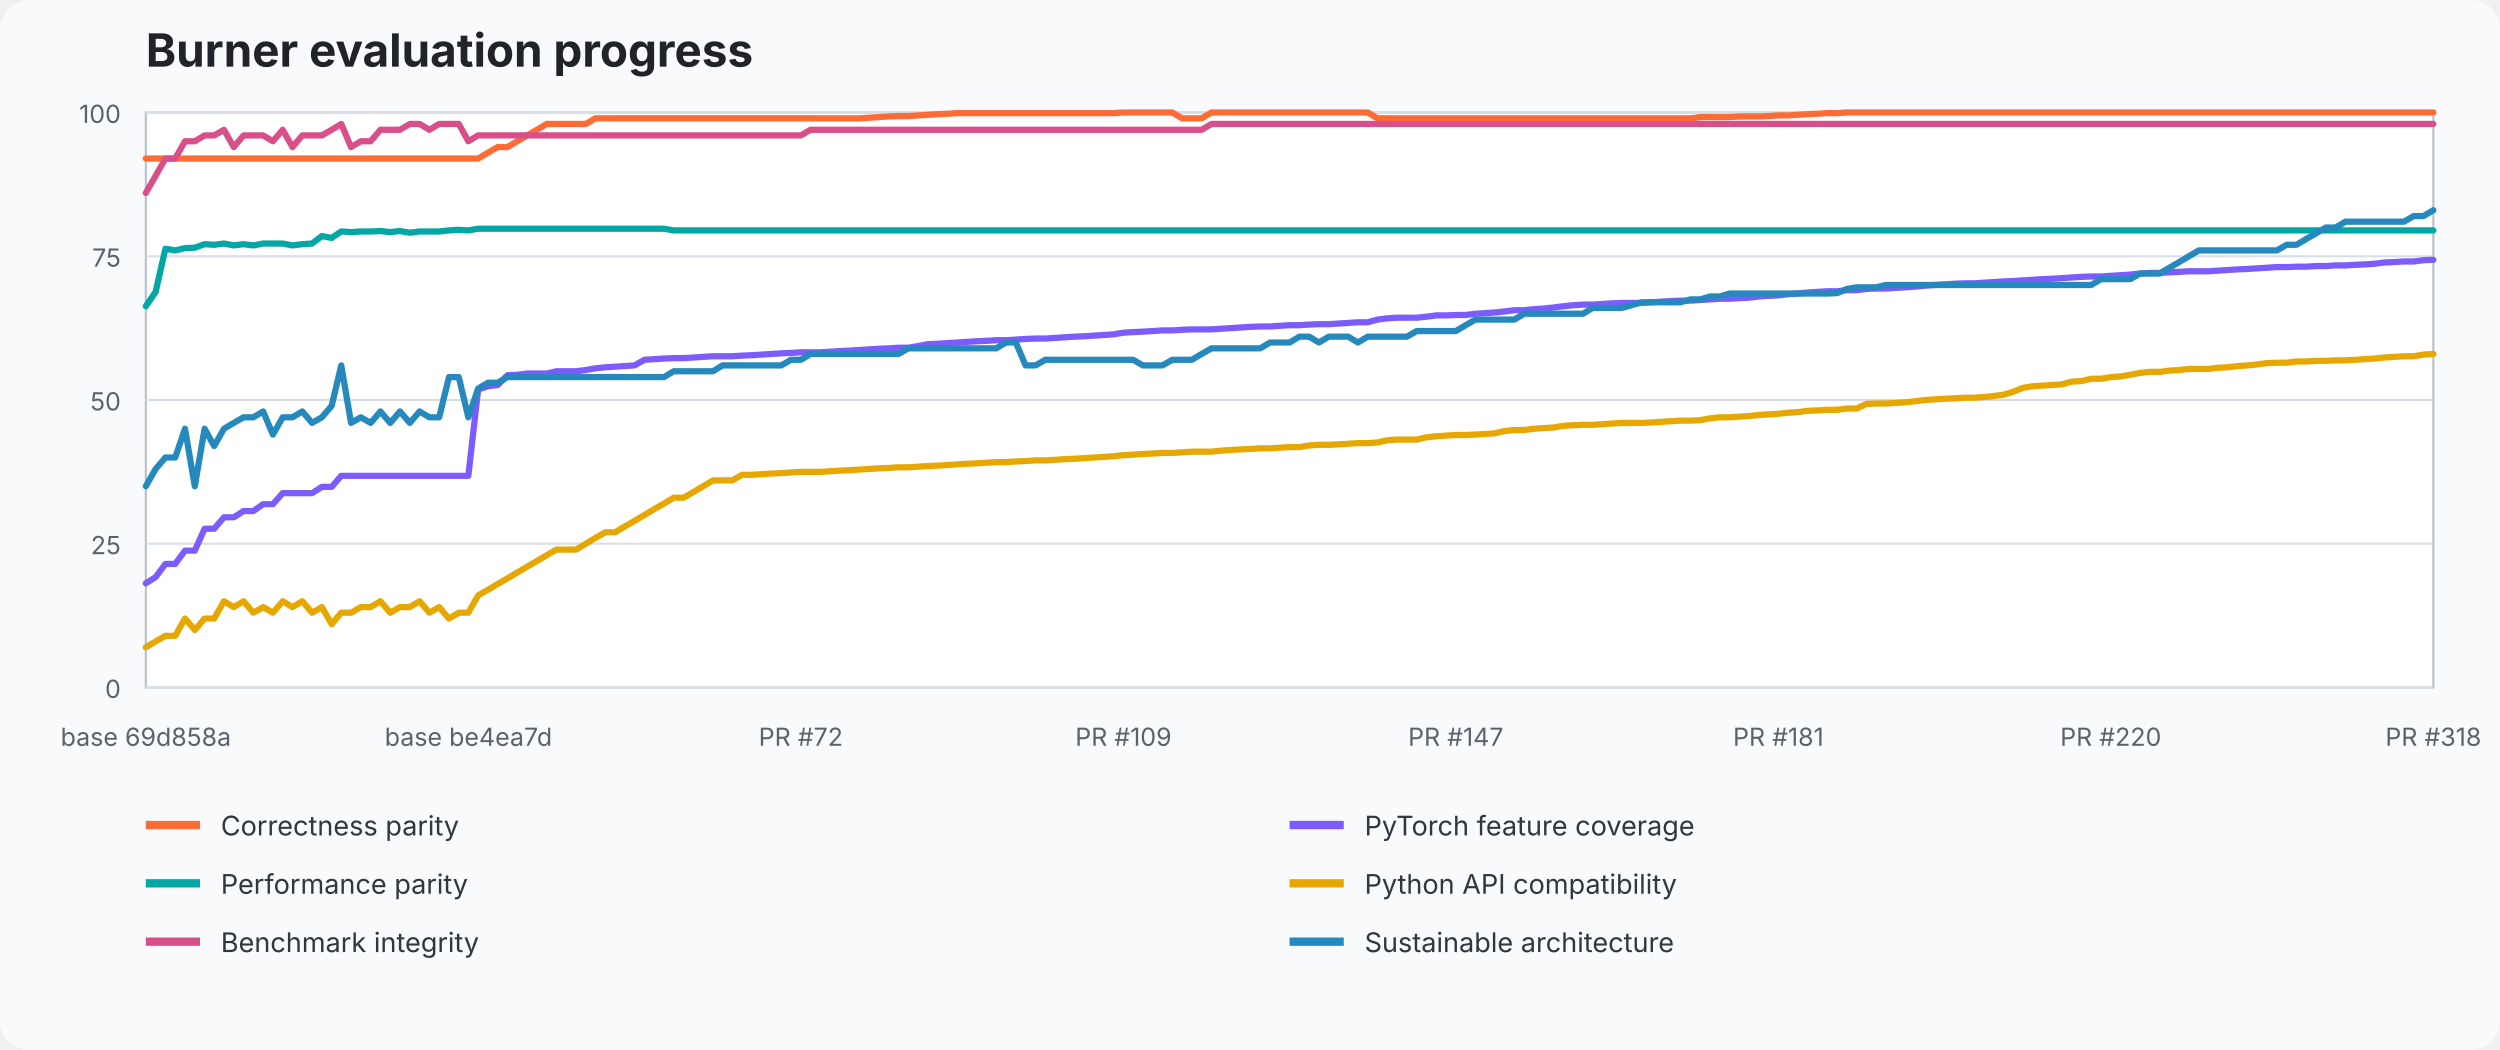
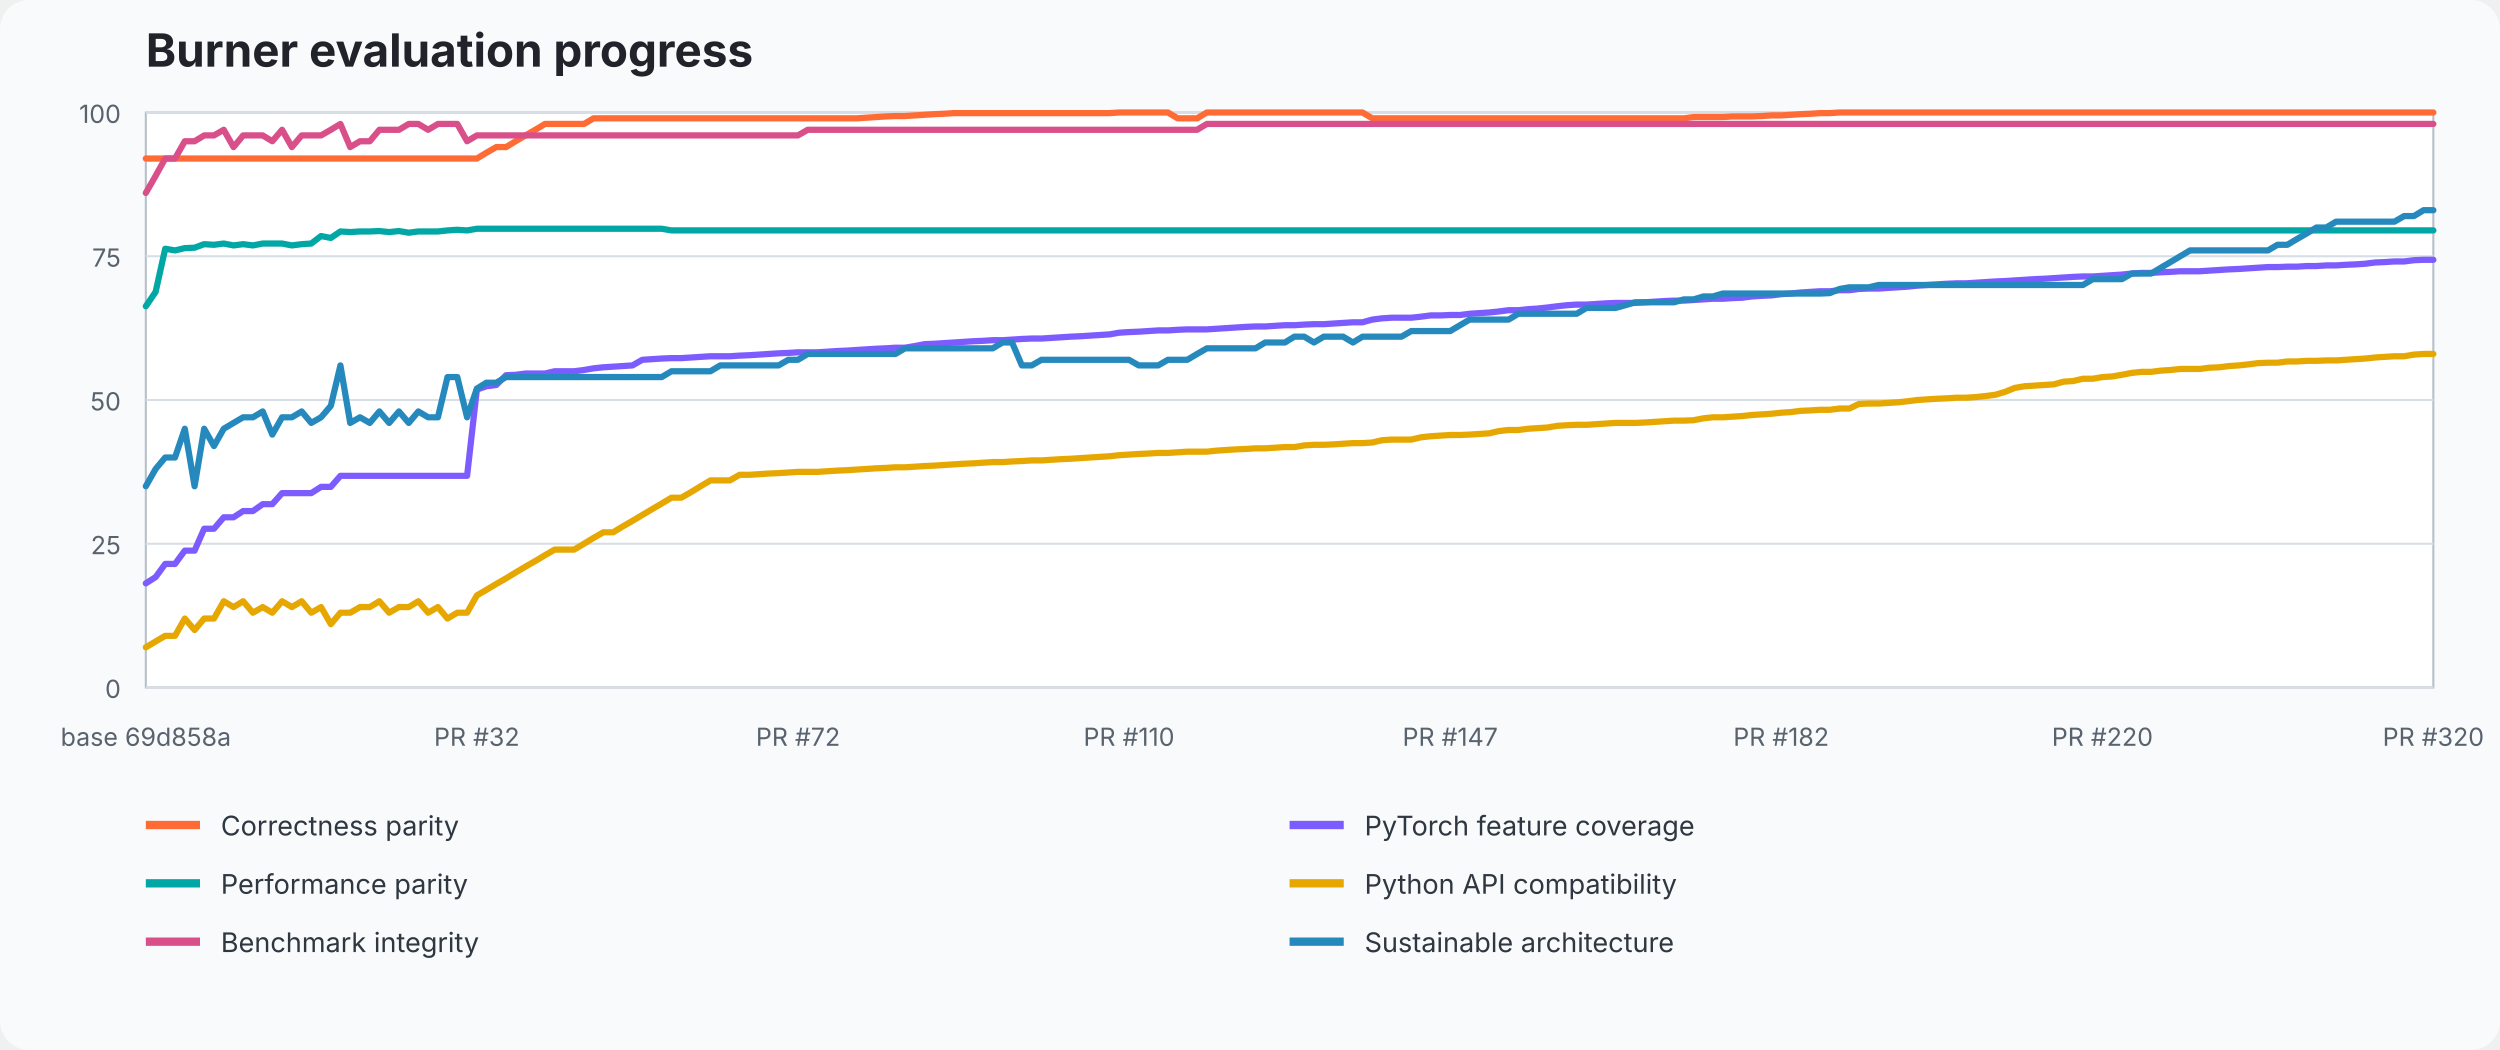
<svg xmlns="http://www.w3.org/2000/svg" width="1200" height="504" viewBox="0 0 1200 504" role="img" aria-labelledby="title desc">
  <style>text{font-family:ui-sans-serif,system-ui,-apple-system,BlinkMacSystemFont,"Segoe UI",sans-serif}.title{font-size:22px;font-weight:700;fill:#20242a}.axis{font-size:12px;fill:#59636e}.legend{font-size:13px;fill:#2f3740}.grid{stroke:#d8dee5;stroke-width:1}.plot{fill:#fff;stroke:#b7c0ca}</style>
  <rect width="100%" height="100%" fill="#f8fafc" rx="14" />
  <text x="70" y="32" class="title">Burner evaluation progress</text>
  <rect x="70" y="54" width="1098" height="276" class="plot" />
  <line x1="70" y1="330" x2="1168" y2="330" class="grid" />
  <text x="58" y="335" text-anchor="end" class="axis">0</text>
  <line x1="70" y1="261" x2="1168" y2="261" class="grid" />
  <text x="58" y="266" text-anchor="end" class="axis">25</text>
  <line x1="70" y1="192" x2="1168" y2="192" class="grid" />
  <text x="58" y="197" text-anchor="end" class="axis">50</text>
  <line x1="70" y1="123" x2="1168" y2="123" class="grid" />
  <text x="58" y="128" text-anchor="end" class="axis">75</text>
  <line x1="70" y1="54" x2="1168" y2="54" class="grid" />
  <text x="58" y="59" text-anchor="end" class="axis">100</text>
-   <polyline points="70.0,76.1 74.7,76.1 79.4,76.1 84.1,76.1 88.8,76.1 93.5,76.1 98.2,76.1 102.8,76.1 107.5,76.1 112.2,76.1 116.9,76.1 121.6,76.1 126.3,76.1 131.0,76.1 135.7,76.1 140.4,76.1 145.1,76.1 149.8,76.1 154.5,76.1 159.2,76.1 163.8,76.1 168.5,76.1 173.2,76.1 177.9,76.1 182.6,76.1 187.3,76.1 192.0,76.1 196.7,76.1 201.4,76.1 206.1,76.1 210.8,76.1 215.5,76.1 220.2,76.1 224.8,76.1 229.5,76.1 234.2,73.3 238.9,70.6 243.6,70.6 248.3,67.8 253.0,65.0 257.7,62.3 262.4,59.5 267.1,59.5 271.8,59.5 276.5,59.5 281.2,59.5 285.8,56.8 290.5,56.8 295.2,56.8 299.9,56.8 304.6,56.8 309.3,56.8 314.0,56.8 318.7,56.8 323.4,56.8 328.1,56.8 332.8,56.8 337.5,56.8 342.2,56.8 346.8,56.8 351.5,56.8 356.2,56.8 360.9,56.8 365.6,56.8 370.3,56.8 375.0,56.8 379.7,56.8 384.4,56.8 389.1,56.8 393.8,56.8 398.5,56.8 403.2,56.8 407.8,56.8 412.5,56.8 417.2,56.5 421.9,56.2 426.6,55.9 431.3,55.7 436.0,55.7 440.7,55.4 445.4,55.1 450.1,54.8 454.8,54.6 459.5,54.3 464.2,54.3 468.8,54.3 473.5,54.3 478.2,54.3 482.9,54.3 487.6,54.3 492.3,54.3 497.0,54.3 501.7,54.3 506.4,54.3 511.1,54.3 515.8,54.3 520.5,54.3 525.2,54.3 529.8,54.3 534.5,54.3 539.2,54.0 543.9,54.0 548.6,54.0 553.3,54.0 558.0,54.0 562.7,54.0 567.4,56.8 572.1,56.8 576.8,56.8 581.5,54.0 586.2,54.0 590.8,54.0 595.5,54.0 600.2,54.0 604.9,54.0 609.6,54.0 614.3,54.0 619.0,54.0 623.7,54.0 628.4,54.0 633.1,54.0 637.8,54.0 642.5,54.0 647.2,54.0 651.8,54.0 656.5,54.0 661.2,56.8 665.9,56.8 670.6,56.8 675.3,56.8 680.0,56.8 684.7,56.8 689.4,56.8 694.1,56.8 698.8,56.8 703.5,56.8 708.2,56.8 712.8,56.8 717.5,56.8 722.2,56.8 726.9,56.8 731.6,56.8 736.3,56.8 741.0,56.8 745.7,56.8 750.4,56.8 755.1,56.8 759.8,56.8 764.5,56.8 769.2,56.8 773.8,56.8 778.5,56.8 783.2,56.8 787.9,56.8 792.6,56.8 797.3,56.8 802.0,56.8 806.7,56.8 811.4,56.8 816.1,56.2 820.8,56.2 825.5,56.2 830.2,56.2 834.8,55.9 839.5,55.9 844.2,55.9 848.9,55.7 853.6,55.4 858.3,55.4 863.0,55.1 867.7,54.8 872.4,54.6 877.1,54.3 881.8,54.3 886.5,54.0 891.2,54.0 895.8,54.0 900.5,54.0 905.2,54.0 909.9,54.0 914.6,54.0 919.3,54.0 924.0,54.0 928.7,54.0 933.4,54.0 938.1,54.0 942.8,54.0 947.5,54.0 952.2,54.0 956.8,54.0 961.5,54.0 966.2,54.0 970.9,54.0 975.6,54.0 980.3,54.0 985.0,54.0 989.7,54.0 994.4,54.0 999.1,54.0 1003.8,54.0 1008.5,54.0 1013.2,54.0 1017.8,54.0 1022.5,54.0 1027.2,54.0 1031.9,54.0 1036.6,54.0 1041.3,54.0 1046.0,54.0 1050.7,54.0 1055.4,54.0 1060.1,54.0 1064.8,54.0 1069.5,54.0 1074.2,54.0 1078.8,54.0 1083.5,54.0 1088.2,54.0 1092.9,54.0 1097.6,54.0 1102.3,54.0 1107.0,54.0 1111.7,54.0 1116.4,54.0 1121.1,54.0 1125.8,54.0 1130.5,54.0 1135.2,54.0 1139.8,54.0 1144.5,54.0 1149.2,54.0 1153.9,54.0 1158.6,54.0 1163.3,54.0 1168.0,54.0" fill="none" stroke="#ff6b35" stroke-width="3" stroke-linejoin="round" stroke-linecap="round" />
-   <polyline points="70.0,280.0 74.7,277.0 79.4,270.7 84.1,270.7 88.8,264.3 93.5,264.3 98.2,253.8 102.8,253.8 107.5,248.3 112.2,248.3 116.9,245.3 121.6,245.3 126.3,242.0 131.0,242.0 135.7,236.7 140.4,236.7 145.1,236.7 149.8,236.7 154.5,233.7 159.2,233.7 163.8,228.4 168.5,228.4 173.2,228.4 177.9,228.4 182.6,228.4 187.3,228.4 192.0,228.4 196.7,228.4 201.4,228.4 206.1,228.4 210.8,228.4 215.5,228.4 220.2,228.4 224.8,228.4 229.5,187.0 234.2,185.4 238.9,184.8 243.6,180.1 248.3,179.9 253.0,179.3 257.7,179.3 262.4,179.3 267.1,178.2 271.8,178.2 276.5,178.2 281.2,177.6 285.8,176.8 290.5,176.3 295.2,176.0 299.9,175.7 304.6,175.4 309.3,172.7 314.0,172.4 318.7,172.1 323.4,171.9 328.1,171.9 332.8,171.6 337.5,171.3 342.2,171.0 346.8,171.0 351.5,171.0 356.2,170.7 360.9,170.5 365.6,170.2 370.3,169.9 375.0,169.6 379.7,169.4 384.4,169.1 389.1,169.1 393.8,169.1 398.5,168.8 403.2,168.5 407.8,168.3 412.5,168.0 417.2,167.7 421.9,167.4 426.6,167.2 431.3,166.9 436.0,166.9 440.7,166.1 445.4,165.2 450.1,165.0 454.8,164.7 459.5,164.4 464.2,164.1 468.8,163.8 473.5,163.6 478.2,163.3 482.9,163.3 487.6,163.0 492.3,162.7 497.0,162.5 501.7,162.5 506.4,162.2 511.1,161.9 515.8,161.6 520.5,161.4 525.2,161.1 529.8,160.8 534.5,160.5 539.2,159.7 543.9,159.4 548.6,159.2 553.3,158.9 558.0,158.6 562.7,158.6 567.4,158.3 572.1,158.1 576.8,158.1 581.5,158.1 586.2,157.8 590.8,157.5 595.5,157.2 600.2,156.9 604.9,156.7 609.6,156.7 614.3,156.4 619.0,156.1 623.7,156.1 628.4,155.8 633.1,155.6 637.8,155.6 642.5,155.3 647.2,155.0 651.8,154.7 656.5,154.7 661.2,153.4 665.9,152.8 670.6,152.5 675.3,152.5 680.0,152.5 684.7,152.0 689.4,151.4 694.1,151.4 698.8,151.2 703.5,151.2 708.2,150.6 712.8,150.3 717.5,150.0 722.2,149.5 726.9,148.9 731.6,148.9 736.3,148.4 741.0,148.1 745.7,147.6 750.4,147.0 755.1,146.5 759.8,146.2 764.5,146.2 769.2,145.9 773.8,145.6 778.5,145.4 783.2,145.4 787.9,145.4 792.6,145.1 797.3,144.8 802.0,144.5 806.7,144.3 811.4,144.3 816.1,144.0 820.8,143.7 825.5,143.4 830.2,143.4 834.8,143.1 839.5,142.9 844.2,142.3 848.9,142.0 853.6,141.8 858.3,141.2 863.0,140.9 867.7,140.4 872.4,140.1 877.1,139.8 881.8,139.8 886.5,139.3 891.2,139.3 895.8,138.7 900.5,138.5 905.2,138.5 909.9,138.2 914.6,137.9 919.3,137.6 924.0,137.1 928.7,136.8 933.4,136.5 938.1,136.2 942.8,136.0 947.5,136.0 952.2,135.7 956.8,135.4 961.5,135.1 966.2,134.9 970.9,134.6 975.6,134.3 980.3,134.0 985.0,133.8 989.7,133.5 994.4,133.2 999.1,132.9 1003.8,132.7 1008.5,132.7 1013.2,132.4 1017.8,132.1 1022.5,131.8 1027.2,131.3 1031.9,131.0 1036.6,131.0 1041.3,130.7 1046.0,130.5 1050.7,130.2 1055.4,130.2 1060.1,130.2 1064.8,129.9 1069.5,129.6 1074.2,129.3 1078.8,129.1 1083.5,128.8 1088.2,128.5 1092.9,128.2 1097.6,128.2 1102.3,128.0 1107.0,128.0 1111.7,127.7 1116.4,127.7 1121.1,127.4 1125.8,127.4 1130.5,127.1 1135.2,126.9 1139.8,126.6 1144.5,126.0 1149.2,125.8 1153.9,125.5 1158.6,125.5 1163.3,124.9 1168.0,124.7" fill="none" stroke="#7c5cff" stroke-width="3" stroke-linejoin="round" stroke-linecap="round" />
-   <polyline points="70.0,147.0 74.7,140.1 79.4,119.4 84.1,120.2 88.8,119.1 93.5,118.9 98.2,117.2 102.8,117.5 107.5,116.9 112.2,117.8 116.9,117.2 121.6,117.8 126.3,116.9 131.0,116.9 135.7,116.9 140.4,117.8 145.1,117.2 149.8,116.9 154.5,113.3 159.2,114.2 163.8,111.1 168.5,111.4 173.2,111.1 177.9,111.1 182.6,110.9 187.3,111.4 192.0,110.9 196.7,111.7 201.4,111.1 206.1,111.1 210.8,111.1 215.5,110.6 220.2,110.3 224.8,110.6 229.5,109.8 234.2,109.8 238.9,109.8 243.6,109.8 248.3,109.8 253.0,109.8 257.7,109.8 262.4,109.8 267.1,109.8 271.8,109.8 276.5,109.8 281.2,109.8 285.8,109.8 290.5,109.8 295.2,109.8 299.9,109.8 304.6,109.8 309.3,109.8 314.0,109.8 318.7,109.8 323.4,110.6 328.1,110.6 332.8,110.6 337.5,110.6 342.2,110.6 346.8,110.6 351.5,110.6 356.2,110.6 360.9,110.6 365.6,110.6 370.3,110.6 375.0,110.6 379.7,110.6 384.4,110.6 389.1,110.6 393.8,110.6 398.5,110.6 403.2,110.6 407.8,110.6 412.5,110.6 417.2,110.6 421.9,110.6 426.6,110.6 431.3,110.6 436.0,110.6 440.7,110.6 445.4,110.6 450.1,110.6 454.8,110.6 459.5,110.6 464.2,110.6 468.8,110.6 473.5,110.6 478.2,110.6 482.9,110.6 487.6,110.6 492.3,110.6 497.0,110.6 501.7,110.6 506.4,110.6 511.1,110.6 515.8,110.6 520.5,110.6 525.2,110.6 529.8,110.6 534.5,110.6 539.2,110.6 543.9,110.6 548.6,110.6 553.3,110.6 558.0,110.6 562.7,110.6 567.4,110.6 572.1,110.6 576.8,110.6 581.5,110.6 586.2,110.6 590.8,110.6 595.5,110.6 600.2,110.6 604.9,110.6 609.6,110.6 614.3,110.6 619.0,110.6 623.7,110.6 628.4,110.6 633.1,110.6 637.8,110.6 642.5,110.6 647.2,110.6 651.8,110.6 656.5,110.6 661.2,110.6 665.9,110.6 670.6,110.6 675.3,110.6 680.0,110.6 684.7,110.6 689.4,110.6 694.1,110.6 698.8,110.6 703.5,110.6 708.2,110.6 712.8,110.6 717.5,110.6 722.2,110.6 726.9,110.6 731.6,110.6 736.3,110.6 741.0,110.6 745.7,110.6 750.4,110.6 755.1,110.6 759.8,110.6 764.5,110.6 769.2,110.6 773.8,110.6 778.5,110.6 783.2,110.6 787.9,110.6 792.6,110.6 797.3,110.6 802.0,110.6 806.7,110.6 811.4,110.6 816.1,110.6 820.8,110.6 825.5,110.6 830.2,110.6 834.8,110.6 839.5,110.6 844.2,110.6 848.9,110.6 853.6,110.6 858.3,110.6 863.0,110.6 867.7,110.6 872.4,110.6 877.1,110.6 881.8,110.6 886.5,110.6 891.2,110.6 895.8,110.6 900.5,110.6 905.2,110.6 909.9,110.6 914.6,110.6 919.3,110.6 924.0,110.6 928.7,110.6 933.4,110.6 938.1,110.6 942.8,110.6 947.5,110.6 952.2,110.6 956.8,110.6 961.5,110.6 966.2,110.6 970.9,110.6 975.6,110.6 980.3,110.6 985.0,110.6 989.7,110.6 994.4,110.6 999.1,110.6 1003.8,110.6 1008.5,110.6 1013.2,110.6 1017.8,110.6 1022.5,110.6 1027.2,110.6 1031.9,110.6 1036.6,110.6 1041.3,110.6 1046.0,110.6 1050.7,110.6 1055.4,110.6 1060.1,110.6 1064.8,110.6 1069.5,110.6 1074.2,110.6 1078.8,110.6 1083.5,110.6 1088.2,110.6 1092.9,110.6 1097.6,110.6 1102.3,110.6 1107.0,110.6 1111.7,110.6 1116.4,110.6 1121.1,110.6 1125.8,110.6 1130.5,110.6 1135.2,110.6 1139.8,110.6 1144.5,110.6 1149.2,110.6 1153.9,110.6 1158.6,110.6 1163.3,110.6 1168.0,110.6" fill="none" stroke="#00a7a5" stroke-width="3" stroke-linejoin="round" stroke-linecap="round" />
-   <polyline points="70.0,310.7 74.7,307.9 79.4,305.2 84.1,305.2 88.8,296.9 93.5,302.4 98.2,296.9 102.8,296.9 107.5,288.6 112.2,291.4 116.9,288.6 121.6,294.1 126.3,291.4 131.0,294.1 135.7,288.6 140.4,291.4 145.1,288.6 149.8,294.1 154.5,291.4 159.2,299.6 163.8,294.1 168.5,294.1 173.2,291.4 177.9,291.4 182.6,288.6 187.3,294.1 192.0,291.4 196.7,291.4 201.4,288.6 206.1,294.1 210.8,291.4 215.5,296.9 220.2,294.1 224.8,294.1 229.5,285.8 234.2,283.1 238.9,280.3 243.6,277.6 248.3,274.8 253.0,272.0 257.7,269.3 262.4,266.5 267.1,263.8 271.8,263.8 276.5,263.8 281.2,261.0 285.8,258.2 290.5,255.5 295.2,255.5 299.9,252.7 304.6,250.0 309.3,247.2 314.0,244.4 318.7,241.7 323.4,238.9 328.1,238.9 332.8,236.2 337.5,233.4 342.2,230.6 346.8,230.6 351.5,230.6 356.2,227.9 360.9,227.9 365.6,227.6 370.3,227.3 375.0,227.1 379.7,226.8 384.4,226.5 389.1,226.5 393.8,226.5 398.5,226.2 403.2,225.9 407.8,225.7 412.5,225.4 417.2,225.1 421.9,224.8 426.6,224.6 431.3,224.3 436.0,224.3 440.7,224.0 445.4,223.7 450.1,223.5 454.8,223.2 459.5,222.9 464.2,222.6 468.8,222.4 473.5,222.1 478.2,221.8 482.9,221.8 487.6,221.5 492.3,221.3 497.0,221.0 501.7,221.0 506.4,220.7 511.1,220.4 515.8,220.2 520.5,219.9 525.2,219.6 529.8,219.3 534.5,219.0 539.2,218.5 543.9,218.2 548.6,217.9 553.3,217.7 558.0,217.4 562.7,217.4 567.4,217.1 572.1,216.8 576.8,216.8 581.5,216.8 586.2,216.3 590.8,216.0 595.5,215.7 600.2,215.5 604.9,215.2 609.6,215.2 614.3,214.9 619.0,214.6 623.7,214.6 628.4,213.8 633.1,213.5 637.8,213.5 642.5,213.3 647.2,213.0 651.8,212.7 656.5,212.7 661.2,212.4 665.9,211.3 670.6,211.0 675.3,211.0 680.0,211.0 684.7,209.9 689.4,209.4 694.1,209.1 698.8,208.8 703.5,208.8 708.2,208.6 712.8,208.3 717.5,208.0 722.2,206.9 726.9,206.4 731.6,206.4 736.3,205.8 741.0,205.5 745.7,205.2 750.4,204.4 755.1,204.1 759.8,203.9 764.5,203.9 769.2,203.6 773.8,203.3 778.5,203.0 783.2,203.0 787.9,203.0 792.6,202.8 797.3,202.5 802.0,202.2 806.7,201.9 811.4,201.9 816.1,201.7 820.8,200.8 825.5,200.3 830.2,200.3 834.8,200.0 839.5,199.7 844.2,199.2 848.9,198.9 853.6,198.6 858.3,198.1 863.0,197.8 867.7,197.2 872.4,197.0 877.1,196.7 881.8,196.7 886.5,196.1 891.2,196.1 895.8,193.9 900.5,193.7 905.2,193.7 909.9,193.4 914.6,193.1 919.3,192.6 924.0,192.0 928.7,191.7 933.4,191.4 938.1,191.2 942.8,190.9 947.5,190.9 952.2,190.6 956.8,190.1 961.5,189.5 966.2,188.1 970.9,186.2 975.6,185.4 980.3,185.1 985.0,184.8 989.7,184.5 994.4,183.2 999.1,182.9 1003.8,181.8 1008.5,181.8 1013.2,181.0 1017.8,180.7 1022.5,179.9 1027.2,179.0 1031.9,178.5 1036.6,178.5 1041.3,177.9 1046.0,177.6 1050.7,177.1 1055.4,177.1 1060.1,177.1 1064.8,176.5 1069.5,176.3 1074.2,175.7 1078.8,175.4 1083.5,174.9 1088.2,174.3 1092.9,174.1 1097.6,174.1 1102.3,173.5 1107.0,173.5 1111.7,173.2 1116.4,173.2 1121.1,173.0 1125.8,173.0 1130.5,172.7 1135.2,172.4 1139.8,172.1 1144.5,171.6 1149.2,171.3 1153.9,171.0 1158.6,171.0 1163.3,170.2 1168.0,169.9" fill="none" stroke="#e6a700" stroke-width="3" stroke-linejoin="round" stroke-linecap="round" />
-   <polyline points="70.0,92.6 74.7,84.4 79.4,76.1 84.1,76.1 88.8,67.8 93.5,67.8 98.2,65.0 102.8,65.0 107.5,62.3 112.2,70.6 116.9,65.0 121.6,65.0 126.3,65.0 131.0,67.8 135.7,62.3 140.4,70.6 145.1,65.0 149.8,65.0 154.5,65.0 159.2,62.3 163.8,59.5 168.5,70.6 173.2,67.8 177.9,67.8 182.6,62.3 187.3,62.3 192.0,62.3 196.7,59.5 201.4,59.5 206.1,62.3 210.8,59.5 215.5,59.5 220.2,59.5 224.8,67.8 229.5,65.0 234.2,65.0 238.9,65.0 243.6,65.0 248.3,65.0 253.0,65.0 257.7,65.0 262.4,65.0 267.1,65.0 271.8,65.0 276.5,65.0 281.2,65.0 285.8,65.0 290.5,65.0 295.2,65.0 299.9,65.0 304.6,65.0 309.3,65.0 314.0,65.0 318.7,65.0 323.4,65.0 328.1,65.0 332.8,65.0 337.5,65.0 342.2,65.0 346.8,65.0 351.5,65.0 356.2,65.0 360.9,65.0 365.6,65.0 370.3,65.0 375.0,65.0 379.7,65.0 384.4,65.0 389.1,62.3 393.8,62.3 398.5,62.3 403.2,62.3 407.8,62.3 412.5,62.3 417.2,62.3 421.9,62.3 426.6,62.3 431.3,62.3 436.0,62.3 440.7,62.3 445.4,62.3 450.1,62.3 454.8,62.3 459.5,62.3 464.2,62.3 468.8,62.3 473.5,62.3 478.2,62.3 482.9,62.3 487.6,62.3 492.3,62.3 497.0,62.3 501.7,62.3 506.4,62.3 511.1,62.3 515.8,62.3 520.5,62.3 525.2,62.3 529.8,62.3 534.5,62.3 539.2,62.3 543.9,62.3 548.6,62.3 553.3,62.3 558.0,62.3 562.7,62.3 567.4,62.3 572.1,62.3 576.8,62.3 581.5,59.5 586.2,59.5 590.8,59.5 595.5,59.5 600.2,59.5 604.9,59.5 609.6,59.5 614.3,59.5 619.0,59.5 623.7,59.5 628.4,59.5 633.1,59.5 637.8,59.5 642.5,59.5 647.2,59.5 651.8,59.5 656.5,59.5 661.2,59.5 665.9,59.5 670.6,59.5 675.3,59.5 680.0,59.5 684.7,59.5 689.4,59.5 694.1,59.5 698.8,59.5 703.5,59.5 708.2,59.5 712.8,59.5 717.5,59.5 722.2,59.5 726.9,59.5 731.6,59.5 736.3,59.5 741.0,59.5 745.7,59.5 750.4,59.5 755.1,59.5 759.8,59.5 764.5,59.5 769.2,59.5 773.8,59.5 778.5,59.5 783.2,59.5 787.9,59.5 792.6,59.5 797.3,59.5 802.0,59.5 806.7,59.5 811.4,59.5 816.1,59.5 820.8,59.5 825.5,59.5 830.2,59.5 834.8,59.5 839.5,59.5 844.2,59.5 848.9,59.5 853.6,59.5 858.3,59.5 863.0,59.5 867.7,59.5 872.4,59.5 877.1,59.5 881.8,59.5 886.5,59.5 891.2,59.5 895.8,59.5 900.5,59.5 905.2,59.5 909.9,59.5 914.6,59.5 919.3,59.5 924.0,59.5 928.7,59.5 933.4,59.5 938.1,59.5 942.8,59.5 947.5,59.5 952.2,59.5 956.8,59.5 961.5,59.5 966.2,59.5 970.9,59.5 975.6,59.5 980.3,59.5 985.0,59.5 989.7,59.5 994.4,59.5 999.1,59.5 1003.8,59.5 1008.5,59.5 1013.2,59.5 1017.8,59.5 1022.5,59.5 1027.2,59.5 1031.9,59.5 1036.6,59.5 1041.3,59.5 1046.0,59.5 1050.7,59.5 1055.4,59.5 1060.1,59.5 1064.8,59.5 1069.5,59.5 1074.2,59.5 1078.8,59.5 1083.5,59.5 1088.2,59.5 1092.9,59.5 1097.6,59.5 1102.3,59.5 1107.0,59.5 1111.7,59.5 1116.4,59.5 1121.1,59.5 1125.8,59.5 1130.5,59.5 1135.2,59.5 1139.8,59.5 1144.5,59.5 1149.2,59.5 1153.9,59.5 1158.6,59.5 1163.3,59.5 1168.0,59.5" fill="none" stroke="#d94f8a" stroke-width="3" stroke-linejoin="round" stroke-linecap="round" />
-   <polyline points="70.0,233.4 74.7,225.1 79.4,219.6 84.1,219.6 88.8,205.8 93.5,233.4 98.2,205.8 102.8,214.1 107.5,205.8 112.2,203.0 116.9,200.3 121.6,200.3 126.3,197.5 131.0,208.6 135.7,200.3 140.4,200.3 145.1,197.5 149.8,203.0 154.5,200.3 159.2,194.8 163.8,175.4 168.5,203.0 173.2,200.3 177.9,203.0 182.6,197.5 187.3,203.0 192.0,197.5 196.7,203.0 201.4,197.5 206.1,200.3 210.8,200.3 215.5,181.0 220.2,181.0 224.8,200.3 229.5,186.5 234.2,183.7 238.9,183.7 243.6,181.0 248.3,181.0 253.0,181.0 257.7,181.0 262.4,181.0 267.1,181.0 271.8,181.0 276.5,181.0 281.2,181.0 285.8,181.0 290.5,181.0 295.2,181.0 299.9,181.0 304.6,181.0 309.3,181.0 314.0,181.0 318.7,181.0 323.4,178.2 328.1,178.2 332.8,178.2 337.5,178.2 342.2,178.2 346.8,175.4 351.5,175.4 356.2,175.4 360.9,175.4 365.6,175.4 370.3,175.4 375.0,175.4 379.7,172.7 384.4,172.7 389.1,169.9 393.8,169.9 398.5,169.9 403.2,169.9 407.8,169.9 412.5,169.9 417.2,169.9 421.9,169.9 426.6,169.9 431.3,169.9 436.0,167.2 440.7,167.2 445.4,167.2 450.1,167.2 454.8,167.2 459.5,167.2 464.2,167.2 468.8,167.2 473.5,167.2 478.2,167.2 482.9,164.4 487.6,164.4 492.3,175.4 497.0,175.4 501.7,172.7 506.4,172.7 511.1,172.7 515.8,172.7 520.5,172.7 525.2,172.7 529.8,172.7 534.5,172.7 539.2,172.7 543.9,172.7 548.6,175.4 553.3,175.4 558.0,175.4 562.7,172.7 567.4,172.7 572.1,172.7 576.8,169.9 581.5,167.2 586.2,167.2 590.8,167.2 595.5,167.2 600.2,167.2 604.9,167.2 609.6,164.4 614.3,164.4 619.0,164.4 623.7,161.6 628.4,161.6 633.1,164.4 637.8,161.6 642.5,161.6 647.2,161.6 651.8,164.4 656.5,161.6 661.2,161.6 665.9,161.6 670.6,161.6 675.3,161.6 680.0,158.9 684.7,158.9 689.4,158.9 694.1,158.9 698.8,158.9 703.5,156.1 708.2,153.4 712.8,153.4 717.5,153.4 722.2,153.4 726.9,153.4 731.6,150.6 736.3,150.6 741.0,150.6 745.7,150.6 750.4,150.6 755.1,150.6 759.8,150.6 764.5,147.8 769.2,147.8 773.8,147.8 778.5,147.8 783.2,146.5 787.9,145.1 792.6,145.1 797.3,145.1 802.0,145.1 806.7,145.1 811.4,143.7 816.1,143.7 820.8,142.3 825.5,142.3 830.2,140.9 834.8,140.9 839.5,140.9 844.2,140.9 848.9,140.9 853.6,140.9 858.3,140.9 863.0,140.9 867.7,140.9 872.4,140.9 877.1,140.9 881.8,140.7 886.5,138.7 891.2,137.9 895.8,137.9 900.5,137.9 905.2,136.8 909.9,136.8 914.6,136.8 919.3,136.8 924.0,136.8 928.7,136.8 933.4,136.8 938.1,136.8 942.8,136.8 947.5,136.8 952.2,136.8 956.8,136.8 961.5,136.8 966.2,136.8 970.9,136.8 975.6,136.8 980.3,136.8 985.0,136.8 989.7,136.8 994.4,136.8 999.1,136.8 1003.8,136.8 1008.5,134.0 1013.2,134.0 1017.8,134.0 1022.5,134.0 1027.2,131.3 1031.9,131.3 1036.6,131.3 1041.3,128.5 1046.0,125.8 1050.7,123.0 1055.4,120.2 1060.1,120.2 1064.8,120.2 1069.5,120.2 1074.2,120.2 1078.8,120.2 1083.5,120.2 1088.2,120.2 1092.9,120.2 1097.6,117.5 1102.3,117.5 1107.0,114.7 1111.7,112.0 1116.4,109.2 1121.1,109.2 1125.8,106.4 1130.5,106.4 1135.2,106.4 1139.8,106.4 1144.5,106.4 1149.2,106.4 1153.9,106.4 1158.6,103.7 1163.3,103.7 1168.0,100.9" fill="none" stroke="#2589bd" stroke-width="3" stroke-linejoin="round" stroke-linecap="round" />
+   <polyline points="70.0,76.1 74.7,76.1 79.3,76.1 84.0,76.1 88.7,76.1 93.4,76.1 98.0,76.1 102.7,76.1 107.4,76.1 112.1,76.1 116.7,76.1 121.4,76.1 126.1,76.1 130.7,76.1 135.4,76.1 140.1,76.1 144.8,76.1 149.4,76.1 154.1,76.1 158.8,76.1 163.4,76.1 168.1,76.1 172.8,76.1 177.5,76.1 182.1,76.1 186.8,76.1 191.5,76.1 196.2,76.1 200.8,76.1 205.5,76.1 210.2,76.1 214.8,76.1 219.5,76.1 224.2,76.1 228.9,76.1 233.5,73.3 238.2,70.6 242.9,70.6 247.5,67.8 252.2,65.0 256.9,62.3 261.6,59.5 266.2,59.5 270.9,59.5 275.6,59.5 280.3,59.5 284.9,56.8 289.6,56.8 294.3,56.8 298.9,56.8 303.6,56.8 308.3,56.8 313.0,56.8 317.6,56.8 322.3,56.8 327.0,56.8 331.7,56.8 336.3,56.8 341.0,56.8 345.7,56.8 350.3,56.8 355.0,56.8 359.7,56.8 364.4,56.8 369.0,56.8 373.7,56.8 378.4,56.8 383.0,56.8 387.7,56.8 392.4,56.8 397.1,56.8 401.7,56.8 406.4,56.8 411.1,56.8 415.8,56.5 420.4,56.2 425.1,55.9 429.8,55.7 434.4,55.7 439.1,55.4 443.8,55.1 448.5,54.8 453.1,54.6 457.8,54.3 462.5,54.3 467.1,54.3 471.8,54.3 476.5,54.3 481.2,54.3 485.8,54.3 490.5,54.3 495.2,54.3 499.9,54.3 504.5,54.3 509.2,54.3 513.9,54.3 518.5,54.3 523.2,54.3 527.9,54.3 532.6,54.3 537.2,54.0 541.9,54.0 546.6,54.0 551.3,54.0 555.9,54.0 560.6,54.0 565.3,56.8 569.9,56.8 574.6,56.8 579.3,54.0 584.0,54.0 588.6,54.0 593.3,54.0 598.0,54.0 602.6,54.0 607.3,54.0 612.0,54.0 616.7,54.0 621.3,54.0 626.0,54.0 630.7,54.0 635.4,54.0 640.0,54.0 644.7,54.0 649.4,54.0 654.0,54.0 658.7,56.8 663.4,56.8 668.1,56.8 672.7,56.8 677.4,56.8 682.1,56.8 686.7,56.8 691.4,56.8 696.1,56.8 700.8,56.8 705.4,56.8 710.1,56.8 714.8,56.8 719.5,56.8 724.1,56.8 728.8,56.8 733.5,56.8 738.1,56.8 742.8,56.8 747.5,56.8 752.2,56.8 756.8,56.8 761.5,56.8 766.2,56.8 770.9,56.8 775.5,56.8 780.2,56.8 784.9,56.8 789.5,56.8 794.2,56.8 798.9,56.8 803.6,56.8 808.2,56.8 812.9,56.2 817.6,56.2 822.2,56.2 826.9,56.2 831.6,55.9 836.3,55.9 840.9,55.9 845.6,55.7 850.3,55.4 855.0,55.4 859.6,55.1 864.3,54.8 869.0,54.6 873.6,54.3 878.3,54.3 883.0,54.0 887.7,54.0 892.3,54.0 897.0,54.0 901.7,54.0 906.3,54.0 911.0,54.0 915.7,54.0 920.4,54.0 925.0,54.0 929.7,54.0 934.4,54.0 939.1,54.0 943.7,54.0 948.4,54.0 953.1,54.0 957.7,54.0 962.4,54.0 967.1,54.0 971.8,54.0 976.4,54.0 981.1,54.0 985.8,54.0 990.5,54.0 995.1,54.0 999.8,54.0 1004.5,54.0 1009.1,54.0 1013.8,54.0 1018.5,54.0 1023.2,54.0 1027.8,54.0 1032.5,54.0 1037.2,54.0 1041.8,54.0 1046.5,54.0 1051.2,54.0 1055.9,54.0 1060.5,54.0 1065.2,54.0 1069.9,54.0 1074.6,54.0 1079.2,54.0 1083.9,54.0 1088.6,54.0 1093.2,54.0 1097.9,54.0 1102.6,54.0 1107.3,54.0 1111.9,54.0 1116.6,54.0 1121.3,54.0 1125.9,54.0 1130.6,54.0 1135.3,54.0 1140.0,54.0 1144.6,54.0 1149.3,54.0 1154.0,54.0 1158.7,54.0 1163.3,54.0 1168.0,54.0" fill="none" stroke="#ff6b35" stroke-width="3" stroke-linejoin="round" stroke-linecap="round" />
+   <polyline points="70.0,280.0 74.7,277.0 79.3,270.7 84.0,270.7 88.7,264.3 93.4,264.3 98.0,253.8 102.7,253.8 107.4,248.3 112.1,248.3 116.7,245.3 121.4,245.3 126.1,242.0 130.7,242.0 135.4,236.7 140.1,236.7 144.8,236.7 149.4,236.7 154.1,233.7 158.8,233.7 163.4,228.4 168.1,228.4 172.8,228.4 177.5,228.4 182.1,228.4 186.8,228.4 191.5,228.4 196.2,228.4 200.8,228.4 205.5,228.4 210.2,228.4 214.8,228.4 219.5,228.4 224.2,228.4 228.9,187.0 233.5,185.4 238.2,184.8 242.9,180.1 247.5,179.9 252.2,179.3 256.9,179.3 261.6,179.3 266.2,178.2 270.9,178.2 275.6,178.2 280.3,177.6 284.9,176.8 289.6,176.3 294.3,176.0 298.9,175.7 303.6,175.4 308.3,172.7 313.0,172.4 317.6,172.1 322.3,171.9 327.0,171.9 331.7,171.6 336.3,171.3 341.0,171.0 345.7,171.0 350.3,171.0 355.0,170.7 359.7,170.5 364.4,170.2 369.0,169.9 373.7,169.6 378.4,169.4 383.0,169.1 387.7,169.1 392.4,169.1 397.1,168.8 401.7,168.5 406.4,168.3 411.1,168.0 415.8,167.7 420.4,167.4 425.1,167.2 429.8,166.9 434.4,166.9 439.1,166.1 443.8,165.2 448.5,165.0 453.1,164.7 457.8,164.4 462.5,164.1 467.1,163.8 471.8,163.6 476.5,163.3 481.2,163.3 485.8,163.0 490.5,162.7 495.2,162.5 499.9,162.5 504.5,162.2 509.2,161.9 513.9,161.6 518.5,161.4 523.2,161.1 527.9,160.8 532.6,160.5 537.2,159.7 541.9,159.4 546.6,159.2 551.3,158.9 555.9,158.6 560.6,158.6 565.3,158.3 569.9,158.1 574.6,158.1 579.3,158.1 584.0,157.8 588.6,157.5 593.3,157.2 598.0,156.9 602.6,156.7 607.3,156.7 612.0,156.4 616.7,156.1 621.3,156.1 626.0,155.8 630.7,155.6 635.4,155.6 640.0,155.3 644.7,155.0 649.4,154.7 654.0,154.7 658.7,153.4 663.4,152.8 668.1,152.5 672.7,152.5 677.4,152.5 682.1,152.0 686.7,151.4 691.4,151.4 696.1,151.2 700.8,151.2 705.4,150.6 710.1,150.3 714.8,150.0 719.5,149.5 724.1,148.9 728.8,148.9 733.5,148.4 738.1,148.1 742.8,147.6 747.5,147.0 752.2,146.5 756.8,146.2 761.5,146.2 766.2,145.9 770.9,145.6 775.5,145.4 780.2,145.4 784.9,145.4 789.5,145.1 794.2,144.8 798.9,144.5 803.6,144.3 808.2,144.3 812.9,144.0 817.6,143.7 822.2,143.4 826.9,143.4 831.6,143.1 836.3,142.9 840.9,142.3 845.6,142.0 850.3,141.8 855.0,141.2 859.6,140.9 864.3,140.4 869.0,140.1 873.6,139.8 878.3,139.8 883.0,139.3 887.7,139.3 892.3,138.7 897.0,138.5 901.7,138.5 906.3,138.2 911.0,137.9 915.7,137.6 920.4,137.1 925.0,136.8 929.7,136.5 934.4,136.2 939.1,136.0 943.7,136.0 948.4,135.7 953.1,135.4 957.7,135.1 962.4,134.9 967.1,134.6 971.8,134.3 976.4,134.0 981.1,133.8 985.8,133.5 990.5,133.2 995.1,132.9 999.8,132.7 1004.5,132.7 1009.1,132.4 1013.8,132.1 1018.5,131.8 1023.2,131.3 1027.8,131.0 1032.5,131.0 1037.2,130.7 1041.8,130.5 1046.5,130.2 1051.2,130.2 1055.9,130.2 1060.5,129.9 1065.2,129.6 1069.9,129.3 1074.6,129.1 1079.2,128.8 1083.9,128.5 1088.6,128.2 1093.2,128.2 1097.9,128.0 1102.6,128.0 1107.3,127.7 1111.9,127.7 1116.6,127.4 1121.3,127.4 1125.9,127.1 1130.6,126.9 1135.3,126.6 1140.0,126.0 1144.6,125.8 1149.3,125.5 1154.0,125.5 1158.7,124.9 1163.3,124.7 1168.0,124.7" fill="none" stroke="#7c5cff" stroke-width="3" stroke-linejoin="round" stroke-linecap="round" />
+   <polyline points="70.0,147.0 74.7,140.1 79.3,119.4 84.0,120.2 88.7,119.1 93.4,118.9 98.0,117.2 102.7,117.5 107.4,116.9 112.1,117.8 116.7,117.2 121.4,117.8 126.1,116.9 130.7,116.9 135.4,116.9 140.1,117.8 144.8,117.2 149.4,116.9 154.1,113.3 158.8,114.2 163.4,111.1 168.1,111.4 172.8,111.1 177.5,111.1 182.1,110.9 186.8,111.4 191.5,110.9 196.2,111.7 200.8,111.1 205.5,111.1 210.2,111.1 214.8,110.6 219.5,110.3 224.2,110.6 228.9,109.8 233.5,109.8 238.2,109.8 242.9,109.8 247.5,109.8 252.2,109.8 256.9,109.8 261.6,109.8 266.2,109.8 270.9,109.8 275.6,109.8 280.3,109.8 284.9,109.8 289.6,109.8 294.3,109.8 298.9,109.8 303.6,109.8 308.3,109.8 313.0,109.8 317.6,109.8 322.3,110.6 327.0,110.6 331.7,110.6 336.3,110.6 341.0,110.6 345.7,110.6 350.3,110.6 355.0,110.6 359.7,110.6 364.4,110.6 369.0,110.6 373.7,110.6 378.4,110.6 383.0,110.6 387.7,110.6 392.4,110.6 397.1,110.6 401.7,110.6 406.4,110.6 411.1,110.6 415.8,110.6 420.4,110.6 425.1,110.6 429.8,110.6 434.4,110.6 439.1,110.6 443.8,110.6 448.5,110.6 453.1,110.6 457.8,110.6 462.5,110.6 467.1,110.6 471.8,110.6 476.5,110.6 481.2,110.6 485.8,110.6 490.5,110.6 495.2,110.6 499.9,110.6 504.5,110.6 509.2,110.6 513.9,110.6 518.5,110.6 523.2,110.6 527.9,110.6 532.6,110.6 537.2,110.6 541.9,110.6 546.6,110.6 551.3,110.6 555.9,110.6 560.6,110.6 565.3,110.6 569.9,110.6 574.6,110.6 579.3,110.6 584.0,110.6 588.6,110.6 593.3,110.6 598.0,110.6 602.6,110.6 607.3,110.6 612.0,110.6 616.7,110.6 621.3,110.6 626.0,110.6 630.7,110.6 635.4,110.6 640.0,110.6 644.7,110.6 649.4,110.6 654.0,110.6 658.7,110.6 663.4,110.6 668.1,110.6 672.7,110.6 677.4,110.6 682.1,110.6 686.7,110.6 691.4,110.6 696.1,110.6 700.8,110.6 705.4,110.6 710.1,110.6 714.8,110.6 719.5,110.6 724.1,110.6 728.8,110.6 733.5,110.6 738.1,110.6 742.8,110.6 747.5,110.6 752.2,110.6 756.8,110.6 761.5,110.6 766.2,110.6 770.9,110.6 775.5,110.6 780.2,110.6 784.9,110.6 789.5,110.6 794.2,110.6 798.9,110.6 803.6,110.6 808.2,110.6 812.9,110.6 817.6,110.6 822.2,110.6 826.9,110.6 831.6,110.6 836.3,110.6 840.9,110.6 845.6,110.6 850.3,110.6 855.0,110.6 859.6,110.6 864.3,110.6 869.0,110.6 873.6,110.6 878.3,110.6 883.0,110.6 887.7,110.6 892.3,110.6 897.0,110.6 901.7,110.6 906.3,110.6 911.0,110.6 915.7,110.6 920.4,110.6 925.0,110.6 929.7,110.6 934.4,110.6 939.1,110.6 943.7,110.6 948.4,110.6 953.1,110.6 957.7,110.6 962.4,110.6 967.1,110.6 971.8,110.6 976.4,110.6 981.1,110.6 985.8,110.6 990.5,110.6 995.1,110.6 999.8,110.6 1004.5,110.6 1009.1,110.6 1013.8,110.6 1018.5,110.6 1023.2,110.6 1027.8,110.6 1032.5,110.6 1037.2,110.6 1041.8,110.6 1046.5,110.6 1051.2,110.6 1055.9,110.6 1060.5,110.6 1065.2,110.6 1069.9,110.6 1074.6,110.6 1079.2,110.6 1083.9,110.6 1088.6,110.6 1093.2,110.6 1097.9,110.6 1102.6,110.6 1107.3,110.6 1111.9,110.6 1116.6,110.6 1121.3,110.6 1125.9,110.6 1130.6,110.6 1135.3,110.6 1140.0,110.6 1144.6,110.6 1149.3,110.6 1154.0,110.6 1158.7,110.6 1163.3,110.6 1168.0,110.6" fill="none" stroke="#00a7a5" stroke-width="3" stroke-linejoin="round" stroke-linecap="round" />
+   <polyline points="70.0,310.7 74.7,307.9 79.3,305.2 84.0,305.2 88.7,296.9 93.4,302.4 98.0,296.9 102.7,296.9 107.4,288.6 112.1,291.4 116.7,288.6 121.4,294.1 126.1,291.4 130.7,294.1 135.4,288.6 140.1,291.4 144.8,288.6 149.4,294.1 154.1,291.4 158.8,299.6 163.4,294.1 168.1,294.1 172.8,291.4 177.5,291.4 182.1,288.6 186.8,294.1 191.5,291.4 196.2,291.4 200.8,288.6 205.5,294.1 210.2,291.4 214.8,296.9 219.5,294.1 224.2,294.1 228.9,285.8 233.5,283.1 238.2,280.3 242.9,277.6 247.5,274.8 252.2,272.0 256.9,269.3 261.6,266.5 266.2,263.8 270.9,263.8 275.6,263.8 280.3,261.0 284.9,258.2 289.6,255.5 294.3,255.5 298.9,252.7 303.6,250.0 308.3,247.2 313.0,244.4 317.6,241.7 322.3,238.9 327.0,238.9 331.7,236.2 336.3,233.4 341.0,230.6 345.7,230.6 350.3,230.6 355.0,227.9 359.7,227.9 364.4,227.6 369.0,227.3 373.7,227.1 378.4,226.8 383.0,226.5 387.7,226.5 392.4,226.5 397.1,226.2 401.7,225.9 406.4,225.7 411.1,225.4 415.8,225.1 420.4,224.8 425.1,224.6 429.8,224.3 434.4,224.3 439.1,224.0 443.8,223.7 448.5,223.5 453.1,223.2 457.8,222.9 462.5,222.6 467.1,222.4 471.8,222.1 476.5,221.8 481.2,221.8 485.8,221.5 490.5,221.3 495.2,221.0 499.9,221.0 504.5,220.7 509.2,220.4 513.9,220.2 518.5,219.9 523.2,219.6 527.9,219.3 532.6,219.0 537.2,218.5 541.9,218.2 546.6,217.9 551.3,217.7 555.9,217.4 560.6,217.4 565.3,217.1 569.9,216.8 574.6,216.8 579.3,216.8 584.0,216.3 588.6,216.0 593.3,215.7 598.0,215.5 602.6,215.2 607.3,215.2 612.0,214.9 616.7,214.6 621.3,214.6 626.0,213.8 630.7,213.5 635.4,213.5 640.0,213.3 644.7,213.0 649.4,212.7 654.0,212.7 658.7,212.4 663.4,211.3 668.1,211.0 672.7,211.0 677.4,211.0 682.1,209.9 686.7,209.4 691.4,209.1 696.1,208.8 700.8,208.8 705.4,208.6 710.1,208.3 714.8,208.0 719.5,206.9 724.1,206.4 728.8,206.4 733.5,205.8 738.1,205.5 742.8,205.2 747.5,204.4 752.2,204.1 756.8,203.9 761.5,203.9 766.2,203.6 770.9,203.3 775.5,203.0 780.2,203.0 784.9,203.0 789.5,202.8 794.2,202.5 798.9,202.2 803.6,201.9 808.2,201.9 812.9,201.7 817.6,200.8 822.2,200.3 826.9,200.3 831.6,200.0 836.3,199.7 840.9,199.2 845.6,198.9 850.3,198.6 855.0,198.1 859.6,197.8 864.3,197.2 869.0,197.0 873.6,196.7 878.3,196.7 883.0,196.1 887.7,196.1 892.3,193.9 897.0,193.7 901.7,193.7 906.3,193.4 911.0,193.1 915.7,192.6 920.4,192.0 925.0,191.7 929.7,191.4 934.4,191.2 939.1,190.9 943.7,190.9 948.4,190.6 953.1,190.1 957.7,189.5 962.4,188.1 967.1,186.2 971.8,185.4 976.4,185.1 981.1,184.8 985.8,184.5 990.5,183.2 995.1,182.9 999.8,181.8 1004.5,181.8 1009.1,181.0 1013.8,180.7 1018.5,179.9 1023.2,179.0 1027.8,178.5 1032.5,178.5 1037.2,177.9 1041.8,177.6 1046.5,177.1 1051.2,177.1 1055.9,177.1 1060.5,176.5 1065.2,176.3 1069.9,175.7 1074.6,175.4 1079.2,174.9 1083.9,174.3 1088.6,174.1 1093.2,174.1 1097.9,173.5 1102.6,173.5 1107.3,173.2 1111.9,173.2 1116.6,173.0 1121.3,173.0 1125.9,172.7 1130.6,172.4 1135.3,172.1 1140.0,171.6 1144.6,171.3 1149.3,171.0 1154.0,171.0 1158.7,170.2 1163.3,169.9 1168.0,169.9" fill="none" stroke="#e6a700" stroke-width="3" stroke-linejoin="round" stroke-linecap="round" />
+   <polyline points="70.0,92.6 74.7,84.4 79.3,76.1 84.0,76.1 88.7,67.8 93.4,67.8 98.0,65.0 102.7,65.0 107.4,62.3 112.1,70.6 116.7,65.0 121.4,65.0 126.1,65.0 130.7,67.8 135.4,62.3 140.1,70.6 144.8,65.0 149.4,65.0 154.1,65.0 158.8,62.3 163.4,59.5 168.1,70.6 172.8,67.8 177.5,67.8 182.1,62.3 186.8,62.3 191.5,62.3 196.2,59.5 200.8,59.5 205.5,62.3 210.2,59.5 214.8,59.5 219.5,59.5 224.2,67.8 228.9,65.0 233.5,65.0 238.2,65.0 242.9,65.0 247.5,65.0 252.2,65.0 256.9,65.0 261.6,65.0 266.2,65.0 270.9,65.0 275.6,65.0 280.3,65.0 284.9,65.0 289.6,65.0 294.3,65.0 298.9,65.0 303.6,65.0 308.3,65.0 313.0,65.0 317.6,65.0 322.3,65.0 327.0,65.0 331.7,65.0 336.3,65.0 341.0,65.0 345.7,65.0 350.3,65.0 355.0,65.0 359.7,65.0 364.4,65.0 369.0,65.0 373.7,65.0 378.4,65.0 383.0,65.0 387.7,62.3 392.4,62.3 397.1,62.3 401.7,62.3 406.4,62.3 411.1,62.3 415.8,62.3 420.4,62.3 425.1,62.3 429.8,62.3 434.4,62.3 439.1,62.3 443.8,62.3 448.5,62.3 453.1,62.3 457.8,62.3 462.5,62.3 467.1,62.3 471.8,62.3 476.5,62.3 481.2,62.3 485.8,62.3 490.5,62.3 495.2,62.3 499.9,62.3 504.5,62.3 509.2,62.3 513.9,62.3 518.5,62.3 523.2,62.3 527.9,62.3 532.6,62.3 537.2,62.3 541.9,62.3 546.6,62.3 551.3,62.3 555.9,62.3 560.6,62.3 565.3,62.3 569.9,62.3 574.6,62.3 579.3,59.5 584.0,59.5 588.6,59.5 593.3,59.5 598.0,59.5 602.6,59.5 607.3,59.5 612.0,59.5 616.7,59.5 621.3,59.5 626.0,59.5 630.7,59.5 635.4,59.5 640.0,59.5 644.7,59.5 649.4,59.5 654.0,59.5 658.7,59.5 663.4,59.5 668.1,59.5 672.7,59.5 677.4,59.5 682.1,59.5 686.7,59.5 691.4,59.5 696.1,59.5 700.8,59.5 705.4,59.5 710.1,59.5 714.8,59.5 719.5,59.5 724.1,59.5 728.8,59.5 733.5,59.5 738.1,59.5 742.8,59.5 747.5,59.5 752.2,59.5 756.8,59.5 761.5,59.5 766.2,59.5 770.9,59.5 775.5,59.5 780.2,59.5 784.9,59.5 789.5,59.5 794.2,59.5 798.9,59.5 803.6,59.5 808.2,59.5 812.9,59.5 817.6,59.5 822.2,59.5 826.9,59.5 831.6,59.5 836.3,59.5 840.9,59.5 845.6,59.5 850.3,59.5 855.0,59.5 859.6,59.5 864.3,59.5 869.0,59.5 873.6,59.5 878.3,59.5 883.0,59.5 887.7,59.5 892.3,59.5 897.0,59.5 901.7,59.5 906.3,59.5 911.0,59.5 915.7,59.5 920.4,59.5 925.0,59.5 929.7,59.5 934.4,59.5 939.1,59.5 943.7,59.5 948.4,59.5 953.1,59.5 957.7,59.5 962.4,59.5 967.1,59.5 971.8,59.5 976.4,59.5 981.1,59.5 985.8,59.5 990.5,59.5 995.1,59.5 999.8,59.5 1004.5,59.5 1009.1,59.5 1013.8,59.5 1018.5,59.5 1023.2,59.5 1027.8,59.5 1032.5,59.5 1037.2,59.5 1041.8,59.5 1046.5,59.5 1051.2,59.5 1055.9,59.5 1060.5,59.5 1065.2,59.5 1069.9,59.5 1074.6,59.5 1079.2,59.5 1083.9,59.5 1088.6,59.5 1093.2,59.5 1097.9,59.5 1102.6,59.5 1107.3,59.5 1111.9,59.5 1116.6,59.5 1121.3,59.5 1125.9,59.5 1130.6,59.5 1135.3,59.5 1140.0,59.5 1144.6,59.5 1149.3,59.5 1154.0,59.5 1158.7,59.5 1163.3,59.5 1168.0,59.5" fill="none" stroke="#d94f8a" stroke-width="3" stroke-linejoin="round" stroke-linecap="round" />
+   <polyline points="70.0,233.4 74.7,225.1 79.3,219.6 84.0,219.6 88.7,205.8 93.4,233.4 98.0,205.8 102.7,214.1 107.4,205.8 112.1,203.0 116.7,200.3 121.4,200.3 126.1,197.5 130.7,208.6 135.4,200.3 140.1,200.3 144.8,197.5 149.4,203.0 154.1,200.3 158.8,194.8 163.4,175.4 168.1,203.0 172.8,200.3 177.5,203.0 182.1,197.5 186.8,203.0 191.5,197.5 196.2,203.0 200.8,197.5 205.5,200.3 210.2,200.3 214.8,181.0 219.5,181.0 224.2,200.3 228.9,186.5 233.5,183.7 238.2,183.7 242.9,181.0 247.5,181.0 252.2,181.0 256.9,181.0 261.6,181.0 266.2,181.0 270.9,181.0 275.6,181.0 280.3,181.0 284.9,181.0 289.6,181.0 294.3,181.0 298.9,181.0 303.6,181.0 308.3,181.0 313.0,181.0 317.6,181.0 322.3,178.2 327.0,178.2 331.7,178.2 336.3,178.2 341.0,178.2 345.7,175.4 350.3,175.4 355.0,175.4 359.7,175.4 364.4,175.4 369.0,175.4 373.7,175.4 378.4,172.7 383.0,172.7 387.7,169.9 392.4,169.9 397.1,169.9 401.7,169.9 406.4,169.9 411.1,169.9 415.8,169.9 420.4,169.9 425.1,169.9 429.8,169.9 434.4,167.2 439.1,167.2 443.8,167.2 448.5,167.2 453.1,167.2 457.8,167.2 462.5,167.2 467.1,167.2 471.8,167.2 476.5,167.2 481.2,164.4 485.8,164.4 490.5,175.4 495.2,175.4 499.9,172.7 504.5,172.7 509.2,172.7 513.9,172.7 518.5,172.7 523.2,172.7 527.9,172.7 532.6,172.7 537.2,172.7 541.9,172.7 546.6,175.4 551.3,175.4 555.9,175.4 560.6,172.7 565.3,172.7 569.9,172.7 574.6,169.9 579.3,167.2 584.0,167.2 588.6,167.2 593.3,167.2 598.0,167.2 602.6,167.2 607.3,164.4 612.0,164.4 616.7,164.4 621.3,161.6 626.0,161.6 630.7,164.4 635.4,161.6 640.0,161.6 644.7,161.6 649.4,164.4 654.0,161.6 658.7,161.6 663.4,161.6 668.1,161.6 672.7,161.6 677.4,158.9 682.1,158.9 686.7,158.9 691.4,158.9 696.1,158.9 700.8,156.1 705.4,153.4 710.1,153.4 714.8,153.4 719.5,153.4 724.1,153.4 728.8,150.6 733.5,150.6 738.1,150.6 742.8,150.6 747.5,150.6 752.2,150.6 756.8,150.6 761.5,147.8 766.2,147.8 770.9,147.8 775.5,147.8 780.2,146.5 784.9,145.1 789.5,145.1 794.2,145.1 798.9,145.1 803.6,145.1 808.2,143.7 812.9,143.7 817.6,142.3 822.2,142.3 826.9,140.9 831.6,140.9 836.3,140.9 840.9,140.9 845.6,140.9 850.3,140.9 855.0,140.9 859.6,140.9 864.3,140.9 869.0,140.9 873.6,140.9 878.3,140.7 883.0,138.7 887.7,137.9 892.3,137.9 897.0,137.9 901.7,136.8 906.3,136.8 911.0,136.8 915.7,136.8 920.4,136.8 925.0,136.8 929.7,136.8 934.4,136.8 939.1,136.8 943.7,136.8 948.4,136.8 953.1,136.8 957.7,136.8 962.4,136.8 967.1,136.8 971.8,136.8 976.4,136.8 981.1,136.8 985.8,136.8 990.5,136.8 995.1,136.8 999.8,136.8 1004.5,134.0 1009.1,134.0 1013.8,134.0 1018.5,134.0 1023.2,131.3 1027.8,131.3 1032.5,131.3 1037.2,128.5 1041.8,125.8 1046.5,123.0 1051.2,120.2 1055.9,120.2 1060.5,120.2 1065.2,120.2 1069.9,120.2 1074.6,120.2 1079.2,120.2 1083.9,120.2 1088.6,120.2 1093.2,117.5 1097.9,117.5 1102.6,114.7 1107.3,112.0 1111.9,109.2 1116.6,109.2 1121.3,106.4 1125.9,106.4 1130.6,106.4 1135.3,106.4 1140.0,106.4 1144.6,106.4 1149.3,106.4 1154.0,103.7 1158.7,103.7 1163.3,100.9 1168.0,100.9" fill="none" stroke="#2589bd" stroke-width="3" stroke-linejoin="round" stroke-linecap="round" />
  <text x="70" y="358" text-anchor="middle" class="axis">base 69d858a</text>
-   <text x="224.846" y="358" text-anchor="middle" class="axis">base be4ea7d</text>
-   <text x="384.385" y="358" text-anchor="middle" class="axis">PR #72</text>
-   <text x="539.231" y="358" text-anchor="middle" class="axis">PR #109</text>
-   <text x="698.769" y="358" text-anchor="middle" class="axis">PR #147</text>
-   <text x="853.615" y="358" text-anchor="middle" class="axis">PR #181</text>
-   <text x="1013.154" y="358" text-anchor="middle" class="axis">PR #220</text>
-   <text x="1168" y="358" text-anchor="middle" class="axis">PR #318</text>
+   <text x="228.86" y="358" text-anchor="middle" class="axis">PR #32</text>
+   <text x="383.047" y="358" text-anchor="middle" class="axis">PR #72</text>
+   <text x="541.906" y="358" text-anchor="middle" class="axis">PR #110</text>
+   <text x="696.094" y="358" text-anchor="middle" class="axis">PR #147</text>
+   <text x="854.953" y="358" text-anchor="middle" class="axis">PR #182</text>
+   <text x="1009.14" y="358" text-anchor="middle" class="axis">PR #220</text>
+   <text x="1168" y="358" text-anchor="middle" class="axis">PR #320</text>
  <line x1="70" y1="396" x2="96" y2="396" stroke="#ff6b35" stroke-width="4" />
  <text x="106" y="401" class="legend">Correctness parity</text>
  <line x1="619" y1="396" x2="645" y2="396" stroke="#7c5cff" stroke-width="4" />
  <text x="655" y="401" class="legend">PyTorch feature coverage</text>
  <line x1="70" y1="424" x2="96" y2="424" stroke="#00a7a5" stroke-width="4" />
  <text x="106" y="429" class="legend">Performance parity</text>
  <line x1="619" y1="424" x2="645" y2="424" stroke="#e6a700" stroke-width="4" />
  <text x="655" y="429" class="legend">Python API compatibility</text>
  <line x1="70" y1="452" x2="96" y2="452" stroke="#d94f8a" stroke-width="4" />
  <text x="106" y="457" class="legend">Benchmark integrity</text>
  <line x1="619" y1="452" x2="645" y2="452" stroke="#2589bd" stroke-width="4" />
  <text x="655" y="457" class="legend">Sustainable architecture</text>
</svg>
